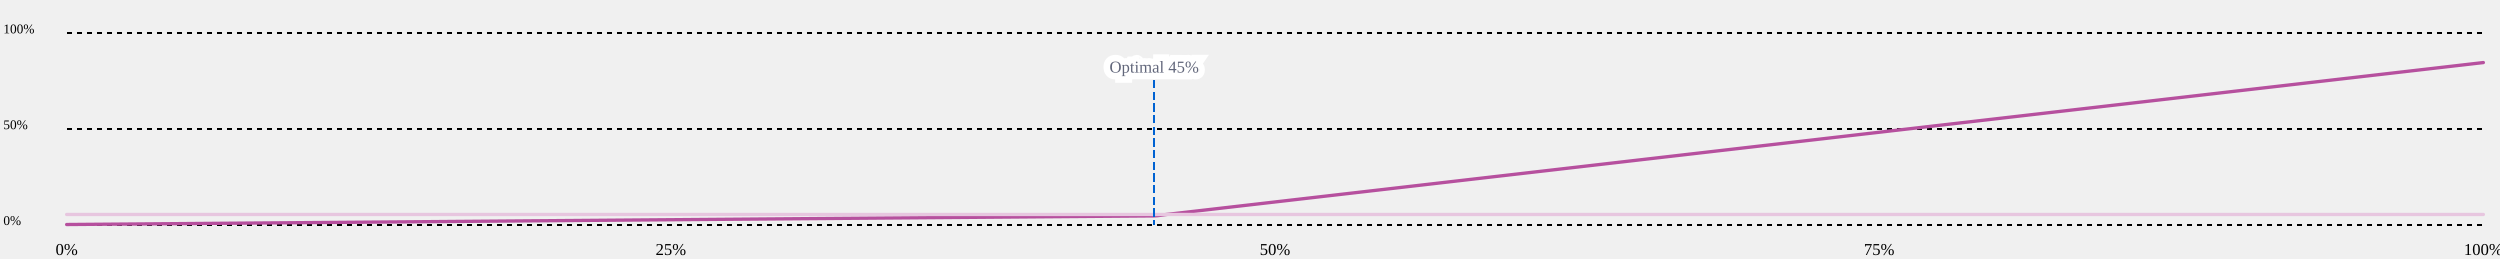
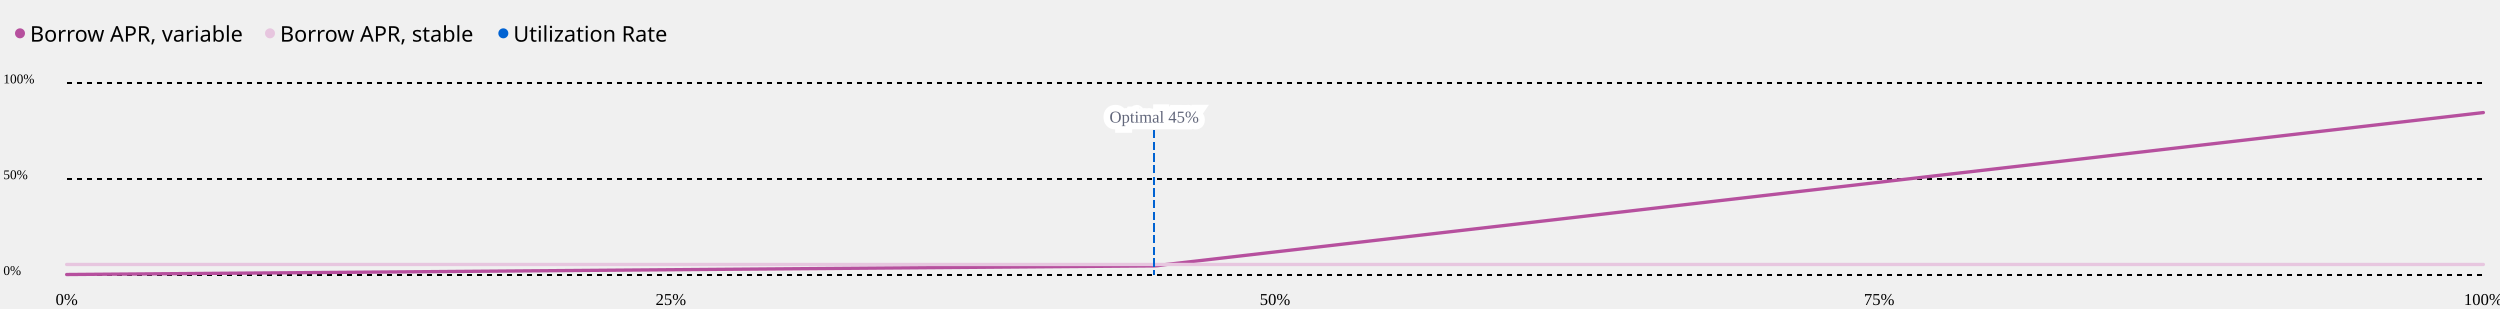
- <svg xmlns="http://www.w3.org/2000/svg" width="1500" height="155">
-   <g class="visx-group" transform="translate(40, 20)">
+ <svg xmlns="http://www.w3.org/2000/svg" style="background: white;" width="1500" height="185">
+   <g style="color: black; font-size: 13px; font-family: sans-serif; transform: translate(18px, 25px);">
+     <g>
+       <circle r="3" cx="-6" cy="-5" style="fill: #B6509E" />
+       <text>Borrow APR, variable</text>
+     </g>
+     <g style="transform: translateX(150px);">
+       <circle r="3" cx="-6" cy="-5" style="fill: rgb(231, 198, 223)" />
+       <text>Borrow APR, stable</text>
+     </g>
+     <g style="transform: translateX(290px);">
+       <circle r="3" cx="-6" cy="-5" style="fill: rgb(0, 98, 210)" />
+       <text>Utilization Rate</text>
+     </g>
+   </g>
+   <g class="visx-group" transform="translate(40, 50)">
    <g class="visx-group visx-rows" transform="translate(0, 0)">
      <line class="visx-line" x1="0" y1="115" x2="1450" y2="115" fill="transparent" shape-rendering="crispEdges" stroke="#000" stroke-width="1" stroke-dasharray="3,3" pointer-events="none" />
      <line class="visx-line" x1="0" y1="57.5" x2="1450" y2="57.5" fill="transparent" shape-rendering="crispEdges" stroke="#000" stroke-width="1" stroke-dasharray="3,3" pointer-events="none" />
      <line class="visx-line" x1="0" y1="0" x2="1450" y2="0" fill="transparent" shape-rendering="crispEdges" stroke="#000" stroke-width="1" stroke-dasharray="3,3" pointer-events="none" />
    </g>
    <path class="visx-linepath" d="M0,114.712C2.417,114.693,4.833,114.674,7.25,114.655C9.667,114.636,12.083,114.617,14.5,114.598C16.917,114.578,19.333,114.559,21.75,114.54C24.167,114.521,26.583,114.502,29,114.483C31.417,114.463,33.833,114.444,36.25,114.425C38.667,114.406,41.083,114.387,43.5,114.368C45.917,114.348,48.333,114.329,50.75,114.31C53.167,114.291,55.583,114.272,58,114.253C60.417,114.233,62.833,114.214,65.25,114.195C67.667,114.176,70.083,114.157,72.5,114.138C74.917,114.118,77.333,114.099,79.75,114.08C82.167,114.061,84.583,114.042,87,114.023C89.417,114.003,91.833,113.984,94.25,113.965C96.667,113.946,99.083,113.927,101.5,113.907C103.917,113.888,106.333,113.869,108.75,113.85C111.167,113.831,113.583,113.812,116,113.793C118.417,113.773,120.833,113.754,123.25,113.735C125.667,113.716,128.083,113.697,130.5,113.678C132.917,113.658,135.333,113.639,137.75,113.62C140.167,113.601,142.583,113.582,145,113.562C147.417,113.543,149.833,113.524,152.25,113.505C154.667,113.486,157.083,113.467,159.5,113.448C161.917,113.428,164.333,113.409,166.75,113.39C169.167,113.371,171.583,113.352,174,113.333C176.417,113.313,178.833,113.294,181.25,113.275C183.667,113.256,186.083,113.237,188.5,113.218C190.917,113.198,193.333,113.179,195.75,113.16C198.167,113.141,200.583,113.122,203,113.103C205.417,113.083,207.833,113.064,210.25,113.045C212.667,113.026,215.083,113.007,217.5,112.988C219.917,112.968,222.333,112.949,224.75,112.93C227.167,112.911,229.583,112.892,232,112.873C234.417,112.853,236.833,112.834,239.25,112.815C241.667,112.796,244.083,112.777,246.5,112.758C248.917,112.738,251.333,112.719,253.75,112.7C256.167,112.681,258.583,112.662,261,112.642C263.417,112.623,265.833,112.604,268.25,112.585C270.667,112.566,273.083,112.547,275.5,112.528C277.917,112.508,280.333,112.489,282.75,112.47C285.167,112.451,287.583,112.432,290,112.413C292.417,112.393,294.833,112.374,297.25,112.355C299.667,112.336,302.083,112.317,304.5,112.297C306.917,112.278,309.333,112.259,311.75,112.24C314.167,112.221,316.583,112.202,319,112.183C321.417,112.163,323.833,112.144,326.25,112.125C328.667,112.106,331.083,112.087,333.5,112.068C335.917,112.048,338.333,112.029,340.75,112.01C343.167,111.991,345.583,111.972,348,111.953C350.417,111.933,352.833,111.914,355.25,111.895C357.667,111.876,360.083,111.857,362.5,111.838C364.917,111.818,367.333,111.799,369.75,111.78C372.167,111.761,374.583,111.742,377,111.722C379.417,111.703,381.833,111.684,384.25,111.665C386.667,111.646,389.083,111.627,391.5,111.608C393.917,111.588,396.333,111.569,398.75,111.55C401.167,111.531,403.583,111.512,406,111.493C408.417,111.473,410.833,111.454,413.25,111.435C415.667,111.416,418.083,111.397,420.5,111.377C422.917,111.358,425.333,111.339,427.75,111.32C430.167,111.301,432.583,111.282,435,111.263C437.417,111.243,439.833,111.224,442.25,111.205C444.667,111.186,447.083,111.167,449.5,111.148C451.917,111.128,454.333,111.109,456.75,111.09C459.167,111.071,461.583,111.052,464,111.032C466.417,111.013,468.833,110.994,471.25,110.975C473.667,110.956,476.083,110.937,478.5,110.918C480.917,110.898,483.333,110.879,485.75,110.86C488.167,110.841,490.583,110.822,493,110.803C495.417,110.783,497.833,110.764,500.25,110.745C502.667,110.726,505.083,110.707,507.5,110.688C509.917,110.668,512.333,110.649,514.75,110.63C517.167,110.611,519.583,110.592,522,110.573C524.417,110.553,526.833,110.534,529.25,110.515C531.667,110.496,534.083,110.477,536.5,110.457C538.917,110.438,541.333,110.419,543.75,110.4C546.167,110.381,548.583,110.362,551,110.343C553.417,110.323,555.833,110.304,558.25,110.285C560.667,110.266,563.083,110.247,565.5,110.228C567.917,110.208,570.333,110.189,572.75,110.17C575.167,110.151,577.583,110.132,580,110.112C582.417,110.093,584.833,110.074,587.25,110.055C589.667,110.036,592.083,110.017,594.5,109.998C596.917,109.978,599.333,109.959,601.75,109.94C604.167,109.921,606.583,109.902,609,109.883C611.417,109.863,613.833,109.844,616.25,109.825C618.667,109.806,621.083,109.787,623.5,109.767C625.917,109.748,628.333,109.729,630.75,109.71C633.167,109.691,635.583,109.672,638,109.653C640.417,109.633,642.833,109.614,645.25,109.595C647.667,109.576,650.083,109.576,652.5,109.538C654.917,109.499,657.333,108.98,659.75,108.701C662.167,108.422,664.583,108.144,667,107.865C669.417,107.586,671.833,107.307,674.25,107.028C676.667,106.75,679.083,106.471,681.5,106.192C683.917,105.913,686.333,105.634,688.75,105.356C691.167,105.077,693.583,104.798,696,104.519C698.417,104.241,700.833,103.962,703.25,103.683C705.667,103.404,708.083,103.125,710.5,102.847C712.917,102.568,715.333,102.289,717.75,102.01C720.167,101.731,722.583,101.453,725,101.174C727.417,100.895,729.833,100.616,732.25,100.338C734.667,100.059,737.083,99.78,739.5,99.501C741.917,99.222,744.333,98.944,746.75,98.665C749.167,98.386,751.583,98.107,754,97.828C756.417,97.55,758.833,97.271,761.25,96.992C763.667,96.713,766.083,96.434,768.5,96.156C770.917,95.877,773.333,95.598,775.75,95.319C778.167,95.041,780.583,94.762,783,94.483C785.417,94.204,787.833,93.925,790.25,93.647C792.667,93.368,795.083,93.089,797.5,92.81C799.917,92.531,802.333,92.253,804.75,91.974C807.167,91.695,809.583,91.416,812,91.138C814.417,90.859,816.833,90.58,819.25,90.301C821.667,90.022,824.083,89.744,826.5,89.465C828.917,89.186,831.333,88.907,833.75,88.628C836.167,88.35,838.583,88.071,841,87.792C843.417,87.513,845.833,87.234,848.25,86.956C850.667,86.677,853.083,86.398,855.5,86.119C857.917,85.841,860.333,85.562,862.75,85.283C865.167,85.004,867.583,84.725,870,84.447C872.417,84.168,874.833,83.889,877.25,83.61C879.667,83.331,882.083,83.053,884.5,82.774C886.917,82.495,889.333,82.216,891.75,81.938C894.167,81.659,896.583,81.38,899,81.101C901.417,80.822,903.833,80.544,906.25,80.265C908.667,79.986,911.083,79.707,913.5,79.428C915.917,79.15,918.333,78.871,920.75,78.592C923.167,78.313,925.583,78.034,928,77.756C930.417,77.477,932.833,77.198,935.25,76.919C937.667,76.641,940.083,76.362,942.5,76.083C944.917,75.804,947.333,75.525,949.75,75.247C952.167,74.968,954.583,74.689,957,74.41C959.417,74.131,961.833,73.853,964.25,73.574C966.667,73.295,969.083,73.016,971.5,72.738C973.917,72.459,976.333,72.18,978.75,71.901C981.167,71.622,983.583,71.344,986,71.065C988.417,70.786,990.833,70.507,993.25,70.228C995.667,69.95,998.083,69.671,1000.5,69.392C1002.917,69.113,1005.333,68.834,1007.75,68.556C1010.167,68.277,1012.583,67.998,1015,67.719C1017.417,67.441,1019.833,67.162,1022.25,66.883C1024.667,66.604,1027.083,66.325,1029.5,66.047C1031.917,65.768,1034.333,65.489,1036.75,65.21C1039.167,64.931,1041.583,64.653,1044,64.374C1046.417,64.095,1048.833,63.816,1051.25,63.538C1053.667,63.259,1056.083,62.98,1058.5,62.701C1060.917,62.422,1063.333,62.144,1065.75,61.865C1068.167,61.586,1070.583,61.307,1073,61.028C1075.417,60.75,1077.833,60.471,1080.25,60.192C1082.667,59.913,1085.083,59.634,1087.5,59.356C1089.917,59.077,1092.333,58.798,1094.75,58.519C1097.167,58.241,1099.583,57.962,1102,57.683C1104.417,57.404,1106.833,57.125,1109.25,56.847C1111.667,56.568,1114.083,56.289,1116.5,56.01C1118.917,55.731,1121.333,55.453,1123.75,55.174C1126.167,54.895,1128.583,54.616,1131,54.338C1133.417,54.059,1135.833,53.78,1138.25,53.501C1140.667,53.222,1143.083,52.944,1145.5,52.665C1147.917,52.386,1150.333,52.107,1152.75,51.828C1155.167,51.55,1157.583,51.271,1160,50.992C1162.417,50.713,1164.833,50.434,1167.25,50.156C1169.667,49.877,1172.083,49.598,1174.5,49.319C1176.917,49.041,1179.333,48.762,1181.75,48.483C1184.167,48.204,1186.583,47.925,1189,47.647C1191.417,47.368,1193.833,47.089,1196.25,46.81C1198.667,46.531,1201.083,46.253,1203.5,45.974C1205.917,45.695,1208.333,45.416,1210.75,45.137C1213.167,44.859,1215.583,44.58,1218,44.301C1220.417,44.022,1222.833,43.744,1225.25,43.465C1227.667,43.186,1230.083,42.907,1232.5,42.628C1234.917,42.35,1237.333,42.071,1239.75,41.792C1242.167,41.513,1244.583,41.234,1247,40.956C1249.417,40.677,1251.833,40.398,1254.25,40.119C1256.667,39.841,1259.083,39.562,1261.5,39.283C1263.917,39.004,1266.333,38.725,1268.75,38.447C1271.167,38.168,1273.583,37.889,1276,37.61C1278.417,37.331,1280.833,37.053,1283.25,36.774C1285.667,36.495,1288.083,36.216,1290.5,35.938C1292.917,35.659,1295.333,35.38,1297.75,35.101C1300.167,34.822,1302.583,34.544,1305,34.265C1307.417,33.986,1309.833,33.707,1312.25,33.428C1314.667,33.15,1317.083,32.871,1319.5,32.592C1321.917,32.313,1324.333,32.034,1326.75,31.756C1329.167,31.477,1331.583,31.198,1334,30.919C1336.417,30.641,1338.833,30.362,1341.25,30.083C1343.667,29.804,1346.083,29.525,1348.5,29.247C1350.917,28.968,1353.333,28.689,1355.75,28.41C1358.167,28.131,1360.583,27.853,1363,27.574C1365.417,27.295,1367.833,27.016,1370.25,26.738C1372.667,26.459,1375.083,26.18,1377.5,25.901C1379.917,25.622,1382.333,25.344,1384.75,25.065C1387.167,24.786,1389.583,24.507,1392,24.228C1394.417,23.95,1396.833,23.671,1399.25,23.392C1401.667,23.113,1404.083,22.834,1406.5,22.556C1408.917,22.277,1411.333,21.998,1413.75,21.719C1416.167,21.441,1418.583,21.162,1421,20.883C1423.417,20.604,1425.833,20.325,1428.25,20.047C1430.667,19.768,1433.083,19.489,1435.5,19.21C1437.917,18.931,1440.333,18.653,1442.75,18.374C1445.167,18.095,1447.583,17.816,1450,17.537" fill="transparent" stroke-linecap="round" stroke="#B6509E" stroke-width="2" />
    <path class="visx-linepath" d="M0,108.675C2.417,108.675,4.833,108.675,7.25,108.675C9.667,108.675,12.083,108.675,14.5,108.675C16.917,108.675,19.333,108.675,21.75,108.675C24.167,108.675,26.583,108.675,29,108.675C31.417,108.675,33.833,108.675,36.25,108.675C38.667,108.675,41.083,108.675,43.5,108.675C45.917,108.675,48.333,108.675,50.75,108.675C53.167,108.675,55.583,108.675,58,108.675C60.417,108.675,62.833,108.675,65.25,108.675C67.667,108.675,70.083,108.675,72.5,108.675C74.917,108.675,77.333,108.675,79.75,108.675C82.167,108.675,84.583,108.675,87,108.675C89.417,108.675,91.833,108.675,94.25,108.675C96.667,108.675,99.083,108.675,101.5,108.675C103.917,108.675,106.333,108.675,108.75,108.675C111.167,108.675,113.583,108.675,116,108.675C118.417,108.675,120.833,108.675,123.25,108.675C125.667,108.675,128.083,108.675,130.5,108.675C132.917,108.675,135.333,108.675,137.75,108.675C140.167,108.675,142.583,108.675,145,108.675C147.417,108.675,149.833,108.675,152.25,108.675C154.667,108.675,157.083,108.675,159.5,108.675C161.917,108.675,164.333,108.675,166.75,108.675C169.167,108.675,171.583,108.675,174,108.675C176.417,108.675,178.833,108.675,181.25,108.675C183.667,108.675,186.083,108.675,188.5,108.675C190.917,108.675,193.333,108.675,195.75,108.675C198.167,108.675,200.583,108.675,203,108.675C205.417,108.675,207.833,108.675,210.25,108.675C212.667,108.675,215.083,108.675,217.5,108.675C219.917,108.675,222.333,108.675,224.75,108.675C227.167,108.675,229.583,108.675,232,108.675C234.417,108.675,236.833,108.675,239.25,108.675C241.667,108.675,244.083,108.675,246.5,108.675C248.917,108.675,251.333,108.675,253.75,108.675C256.167,108.675,258.583,108.675,261,108.675C263.417,108.675,265.833,108.675,268.25,108.675C270.667,108.675,273.083,108.675,275.5,108.675C277.917,108.675,280.333,108.675,282.75,108.675C285.167,108.675,287.583,108.675,290,108.675C292.417,108.675,294.833,108.675,297.25,108.675C299.667,108.675,302.083,108.675,304.5,108.675C306.917,108.675,309.333,108.675,311.75,108.675C314.167,108.675,316.583,108.675,319,108.675C321.417,108.675,323.833,108.675,326.25,108.675C328.667,108.675,331.083,108.675,333.5,108.675C335.917,108.675,338.333,108.675,340.75,108.675C343.167,108.675,345.583,108.675,348,108.675C350.417,108.675,352.833,108.675,355.25,108.675C357.667,108.675,360.083,108.675,362.5,108.675C364.917,108.675,367.333,108.675,369.75,108.675C372.167,108.675,374.583,108.675,377,108.675C379.417,108.675,381.833,108.675,384.25,108.675C386.667,108.675,389.083,108.675,391.5,108.675C393.917,108.675,396.333,108.675,398.75,108.675C401.167,108.675,403.583,108.675,406,108.675C408.417,108.675,410.833,108.675,413.25,108.675C415.667,108.675,418.083,108.675,420.5,108.675C422.917,108.675,425.333,108.675,427.75,108.675C430.167,108.675,432.583,108.675,435,108.675C437.417,108.675,439.833,108.675,442.25,108.675C444.667,108.675,447.083,108.675,449.5,108.675C451.917,108.675,454.333,108.675,456.75,108.675C459.167,108.675,461.583,108.675,464,108.675C466.417,108.675,468.833,108.675,471.25,108.675C473.667,108.675,476.083,108.675,478.5,108.675C480.917,108.675,483.333,108.675,485.75,108.675C488.167,108.675,490.583,108.675,493,108.675C495.417,108.675,497.833,108.675,500.25,108.675C502.667,108.675,505.083,108.675,507.5,108.675C509.917,108.675,512.333,108.675,514.75,108.675C517.167,108.675,519.583,108.675,522,108.675C524.417,108.675,526.833,108.675,529.25,108.675C531.667,108.675,534.083,108.675,536.5,108.675C538.917,108.675,541.333,108.675,543.75,108.675C546.167,108.675,548.583,108.675,551,108.675C553.417,108.675,555.833,108.675,558.25,108.675C560.667,108.675,563.083,108.675,565.5,108.675C567.917,108.675,570.333,108.675,572.75,108.675C575.167,108.675,577.583,108.675,580,108.675C582.417,108.675,584.833,108.675,587.25,108.675C589.667,108.675,592.083,108.675,594.5,108.675C596.917,108.675,599.333,108.675,601.75,108.675C604.167,108.675,606.583,108.675,609,108.675C611.417,108.675,613.833,108.675,616.25,108.675C618.667,108.675,621.083,108.675,623.5,108.675C625.917,108.675,628.333,108.675,630.75,108.675C633.167,108.675,635.583,108.675,638,108.675C640.417,108.675,642.833,108.675,645.25,108.675C647.667,108.675,650.083,108.675,652.5,108.675C654.917,108.675,657.333,108.675,659.75,108.675C662.167,108.675,664.583,108.675,667,108.675C669.417,108.675,671.833,108.675,674.25,108.675C676.667,108.675,679.083,108.675,681.5,108.675C683.917,108.675,686.333,108.675,688.75,108.675C691.167,108.675,693.583,108.675,696,108.675C698.417,108.675,700.833,108.675,703.25,108.675C705.667,108.675,708.083,108.675,710.5,108.675C712.917,108.675,715.333,108.675,717.75,108.675C720.167,108.675,722.583,108.675,725,108.675C727.417,108.675,729.833,108.675,732.25,108.675C734.667,108.675,737.083,108.675,739.5,108.675C741.917,108.675,744.333,108.675,746.75,108.675C749.167,108.675,751.583,108.675,754,108.675C756.417,108.675,758.833,108.675,761.25,108.675C763.667,108.675,766.083,108.675,768.5,108.675C770.917,108.675,773.333,108.675,775.75,108.675C778.167,108.675,780.583,108.675,783,108.675C785.417,108.675,787.833,108.675,790.25,108.675C792.667,108.675,795.083,108.675,797.5,108.675C799.917,108.675,802.333,108.675,804.75,108.675C807.167,108.675,809.583,108.675,812,108.675C814.417,108.675,816.833,108.675,819.25,108.675C821.667,108.675,824.083,108.675,826.5,108.675C828.917,108.675,831.333,108.675,833.75,108.675C836.167,108.675,838.583,108.675,841,108.675C843.417,108.675,845.833,108.675,848.25,108.675C850.667,108.675,853.083,108.675,855.5,108.675C857.917,108.675,860.333,108.675,862.75,108.675C865.167,108.675,867.583,108.675,870,108.675C872.417,108.675,874.833,108.675,877.25,108.675C879.667,108.675,882.083,108.675,884.5,108.675C886.917,108.675,889.333,108.675,891.75,108.675C894.167,108.675,896.583,108.675,899,108.675C901.417,108.675,903.833,108.675,906.25,108.675C908.667,108.675,911.083,108.675,913.5,108.675C915.917,108.675,918.333,108.675,920.75,108.675C923.167,108.675,925.583,108.675,928,108.675C930.417,108.675,932.833,108.675,935.25,108.675C937.667,108.675,940.083,108.675,942.5,108.675C944.917,108.675,947.333,108.675,949.75,108.675C952.167,108.675,954.583,108.675,957,108.675C959.417,108.675,961.833,108.675,964.25,108.675C966.667,108.675,969.083,108.675,971.5,108.675C973.917,108.675,976.333,108.675,978.75,108.675C981.167,108.675,983.583,108.675,986,108.675C988.417,108.675,990.833,108.675,993.25,108.675C995.667,108.675,998.083,108.675,1000.5,108.675C1002.917,108.675,1005.333,108.675,1007.75,108.675C1010.167,108.675,1012.583,108.675,1015,108.675C1017.417,108.675,1019.833,108.675,1022.25,108.675C1024.667,108.675,1027.083,108.675,1029.5,108.675C1031.917,108.675,1034.333,108.675,1036.75,108.675C1039.167,108.675,1041.583,108.675,1044,108.675C1046.417,108.675,1048.833,108.675,1051.25,108.675C1053.667,108.675,1056.083,108.675,1058.5,108.675C1060.917,108.675,1063.333,108.675,1065.75,108.675C1068.167,108.675,1070.583,108.675,1073,108.675C1075.417,108.675,1077.833,108.675,1080.25,108.675C1082.667,108.675,1085.083,108.675,1087.5,108.675C1089.917,108.675,1092.333,108.675,1094.75,108.675C1097.167,108.675,1099.583,108.675,1102,108.675C1104.417,108.675,1106.833,108.675,1109.25,108.675C1111.667,108.675,1114.083,108.675,1116.5,108.675C1118.917,108.675,1121.333,108.675,1123.75,108.675C1126.167,108.675,1128.583,108.675,1131,108.675C1133.417,108.675,1135.833,108.675,1138.25,108.675C1140.667,108.675,1143.083,108.675,1145.5,108.675C1147.917,108.675,1150.333,108.675,1152.75,108.675C1155.167,108.675,1157.583,108.675,1160,108.675C1162.417,108.675,1164.833,108.675,1167.25,108.675C1169.667,108.675,1172.083,108.675,1174.5,108.675C1176.917,108.675,1179.333,108.675,1181.75,108.675C1184.167,108.675,1186.583,108.675,1189,108.675C1191.417,108.675,1193.833,108.675,1196.25,108.675C1198.667,108.675,1201.083,108.675,1203.5,108.675C1205.917,108.675,1208.333,108.675,1210.75,108.675C1213.167,108.675,1215.583,108.675,1218,108.675C1220.417,108.675,1222.833,108.675,1225.25,108.675C1227.667,108.675,1230.083,108.675,1232.5,108.675C1234.917,108.675,1237.333,108.675,1239.75,108.675C1242.167,108.675,1244.583,108.675,1247,108.675C1249.417,108.675,1251.833,108.675,1254.25,108.675C1256.667,108.675,1259.083,108.675,1261.5,108.675C1263.917,108.675,1266.333,108.675,1268.75,108.675C1271.167,108.675,1273.583,108.675,1276,108.675C1278.417,108.675,1280.833,108.675,1283.25,108.675C1285.667,108.675,1288.083,108.675,1290.5,108.675C1292.917,108.675,1295.333,108.675,1297.75,108.675C1300.167,108.675,1302.583,108.675,1305,108.675C1307.417,108.675,1309.833,108.675,1312.25,108.675C1314.667,108.675,1317.083,108.675,1319.5,108.675C1321.917,108.675,1324.333,108.675,1326.75,108.675C1329.167,108.675,1331.583,108.675,1334,108.675C1336.417,108.675,1338.833,108.675,1341.25,108.675C1343.667,108.675,1346.083,108.675,1348.5,108.675C1350.917,108.675,1353.333,108.675,1355.75,108.675C1358.167,108.675,1360.583,108.675,1363,108.675C1365.417,108.675,1367.833,108.675,1370.25,108.675C1372.667,108.675,1375.083,108.675,1377.5,108.675C1379.917,108.675,1382.333,108.675,1384.75,108.675C1387.167,108.675,1389.583,108.675,1392,108.675C1394.417,108.675,1396.833,108.675,1399.25,108.675C1401.667,108.675,1404.083,108.675,1406.5,108.675C1408.917,108.675,1411.333,108.675,1413.75,108.675C1416.167,108.675,1418.583,108.675,1421,108.675C1423.417,108.675,1425.833,108.675,1428.25,108.675C1430.667,108.675,1433.083,108.675,1435.5,108.675C1437.917,108.675,1440.333,108.675,1442.75,108.675C1445.167,108.675,1447.583,108.675,1450,108.675" fill="transparent" stroke-linecap="round" stroke="#E7C6DF" stroke-width="2" />
    <g class="visx-group visx-axis visx-axis-bottom" transform="translate(0, 115)">
      <g class="visx-group visx-axis-tick" transform="translate(0, 0)">
        <line class="visx-line" x1="0" y1="0" x2="0" y2="8" fill="transparent" shape-rendering="crispEdges" stroke="#000" stroke-width="0" stroke-linecap="square" />
        <svg x="0" y="0" font-size="10" style="overflow:visible">
          <text transform="" x="0" y="18" fill="#000" font-size="10" text-anchor="middle">
            <tspan x="0" dy="0em">0%</tspan>
          </text>
        </svg>
      </g>
      <g class="visx-group visx-axis-tick" transform="translate(0, 0)">
        <line class="visx-line" x1="362.5" y1="0" x2="362.5" y2="8" fill="transparent" shape-rendering="crispEdges" stroke="#000" stroke-width="0" stroke-linecap="square" />
        <svg x="0" y="0" font-size="10" style="overflow:visible">
          <text transform="" x="362.5" y="18" fill="#000" font-size="10" text-anchor="middle">
            <tspan x="362.5" dy="0em">25%</tspan>
          </text>
        </svg>
      </g>
      <g class="visx-group visx-axis-tick" transform="translate(0, 0)">
        <line class="visx-line" x1="725" y1="0" x2="725" y2="8" fill="transparent" shape-rendering="crispEdges" stroke="#000" stroke-width="0" stroke-linecap="square" />
        <svg x="0" y="0" font-size="10" style="overflow:visible">
          <text transform="" x="725" y="18" fill="#000" font-size="10" text-anchor="middle">
            <tspan x="725" dy="0em">50%</tspan>
          </text>
        </svg>
      </g>
      <g class="visx-group visx-axis-tick" transform="translate(0, 0)">
        <line class="visx-line" x1="1087.5" y1="0" x2="1087.5" y2="8" fill="transparent" shape-rendering="crispEdges" stroke="#000" stroke-width="0" stroke-linecap="square" />
        <svg x="0" y="0" font-size="10" style="overflow:visible">
          <text transform="" x="1087.5" y="18" fill="#000" font-size="10" text-anchor="middle">
            <tspan x="1087.5" dy="0em">75%</tspan>
          </text>
        </svg>
      </g>
      <g class="visx-group visx-axis-tick" transform="translate(0, 0)">
        <line class="visx-line" x1="1450" y1="0" x2="1450" y2="8" fill="transparent" shape-rendering="crispEdges" stroke="#000" stroke-width="0" stroke-linecap="square" />
        <svg x="0" y="0" font-size="10" style="overflow:visible">
          <text transform="" x="1450" y="18" fill="#000" font-size="10" text-anchor="middle">
            <tspan x="1450" dy="0em">100%</tspan>
          </text>
        </svg>
      </g>
      <line class="visx-line visx-axis-line" x1="0.5" y1="0" x2="1450.5" y2="0" fill="transparent" shape-rendering="crispEdges" stroke="#222" stroke-width="0" />
    </g>
    <g class="visx-group visx-axis visx-axis-left" transform="translate(0, 0)">
      <g class="visx-group visx-axis-tick" transform="translate(0, 0)">
        <line class="visx-line" x1="0" y1="115" x2="-8" y2="115" fill="transparent" shape-rendering="crispEdges" stroke="#222" stroke-width="0" stroke-linecap="square" />
        <svg x="-30" y="0" font-size="8" style="overflow:visible">
          <text transform="" x="-8" y="115" fill="#000" font-size="8" text-anchor="start">
            <tspan x="-8" dy="0em">0%</tspan>
          </text>
        </svg>
      </g>
      <g class="visx-group visx-axis-tick" transform="translate(0, 0)">
        <line class="visx-line" x1="0" y1="57.5" x2="-8" y2="57.5" fill="transparent" shape-rendering="crispEdges" stroke="#222" stroke-width="0" stroke-linecap="square" />
        <svg x="-30" y="0" font-size="8" style="overflow:visible">
          <text transform="" x="-8" y="57.5" fill="#000" font-size="8" text-anchor="start">
            <tspan x="-8" dy="0em">50%</tspan>
          </text>
        </svg>
      </g>
      <g class="visx-group visx-axis-tick" transform="translate(0, 0)">
        <line class="visx-line" x1="0" y1="0" x2="-8" y2="0" fill="transparent" shape-rendering="crispEdges" stroke="#222" stroke-width="0" stroke-linecap="square" />
        <svg x="-30" y="0" font-size="8" style="overflow:visible">
          <text transform="" x="-8" y="0" fill="#000" font-size="8" text-anchor="start">
            <tspan x="-8" dy="0em">100%</tspan>
          </text>
        </svg>
      </g>
      <line class="visx-line visx-axis-line" x1="0" y1="115.5" x2="0" y2="0.5" fill="transparent" shape-rendering="crispEdges" stroke="#222" stroke-width="0" />
    </g>
    <rect class="visx-bar" width="1450" height="115" fill="transparent" />
    <line class="visx-line" x1="652.5" y1="28" x2="652.5" y2="115" fill="transparent" shape-rendering="crispEdges" stroke="#0062D2" stroke-width="1" pointer-events="none" stroke-dasharray="5,2" />
    <svg x="0" y="0" font-size="10px" style="overflow:visible">
      <text transform="" x="652.5" y="20" font-size="10px" fill="#fff" stroke="#fff" stroke-width="0.8em" text-anchor="middle">
        <tspan x="652.5" dy="0.355em">Optimal 45%</tspan>
      </text>
    </svg>
    <svg x="0" y="0" font-size="10px" style="overflow:visible">
      <text transform="" x="652.5" y="20" font-size="10px" fill="#62677B" text-anchor="middle">
        <tspan x="652.5" dy="0.355em">Optimal 45%</tspan>
      </text>
    </svg>
  </g>
</svg>
